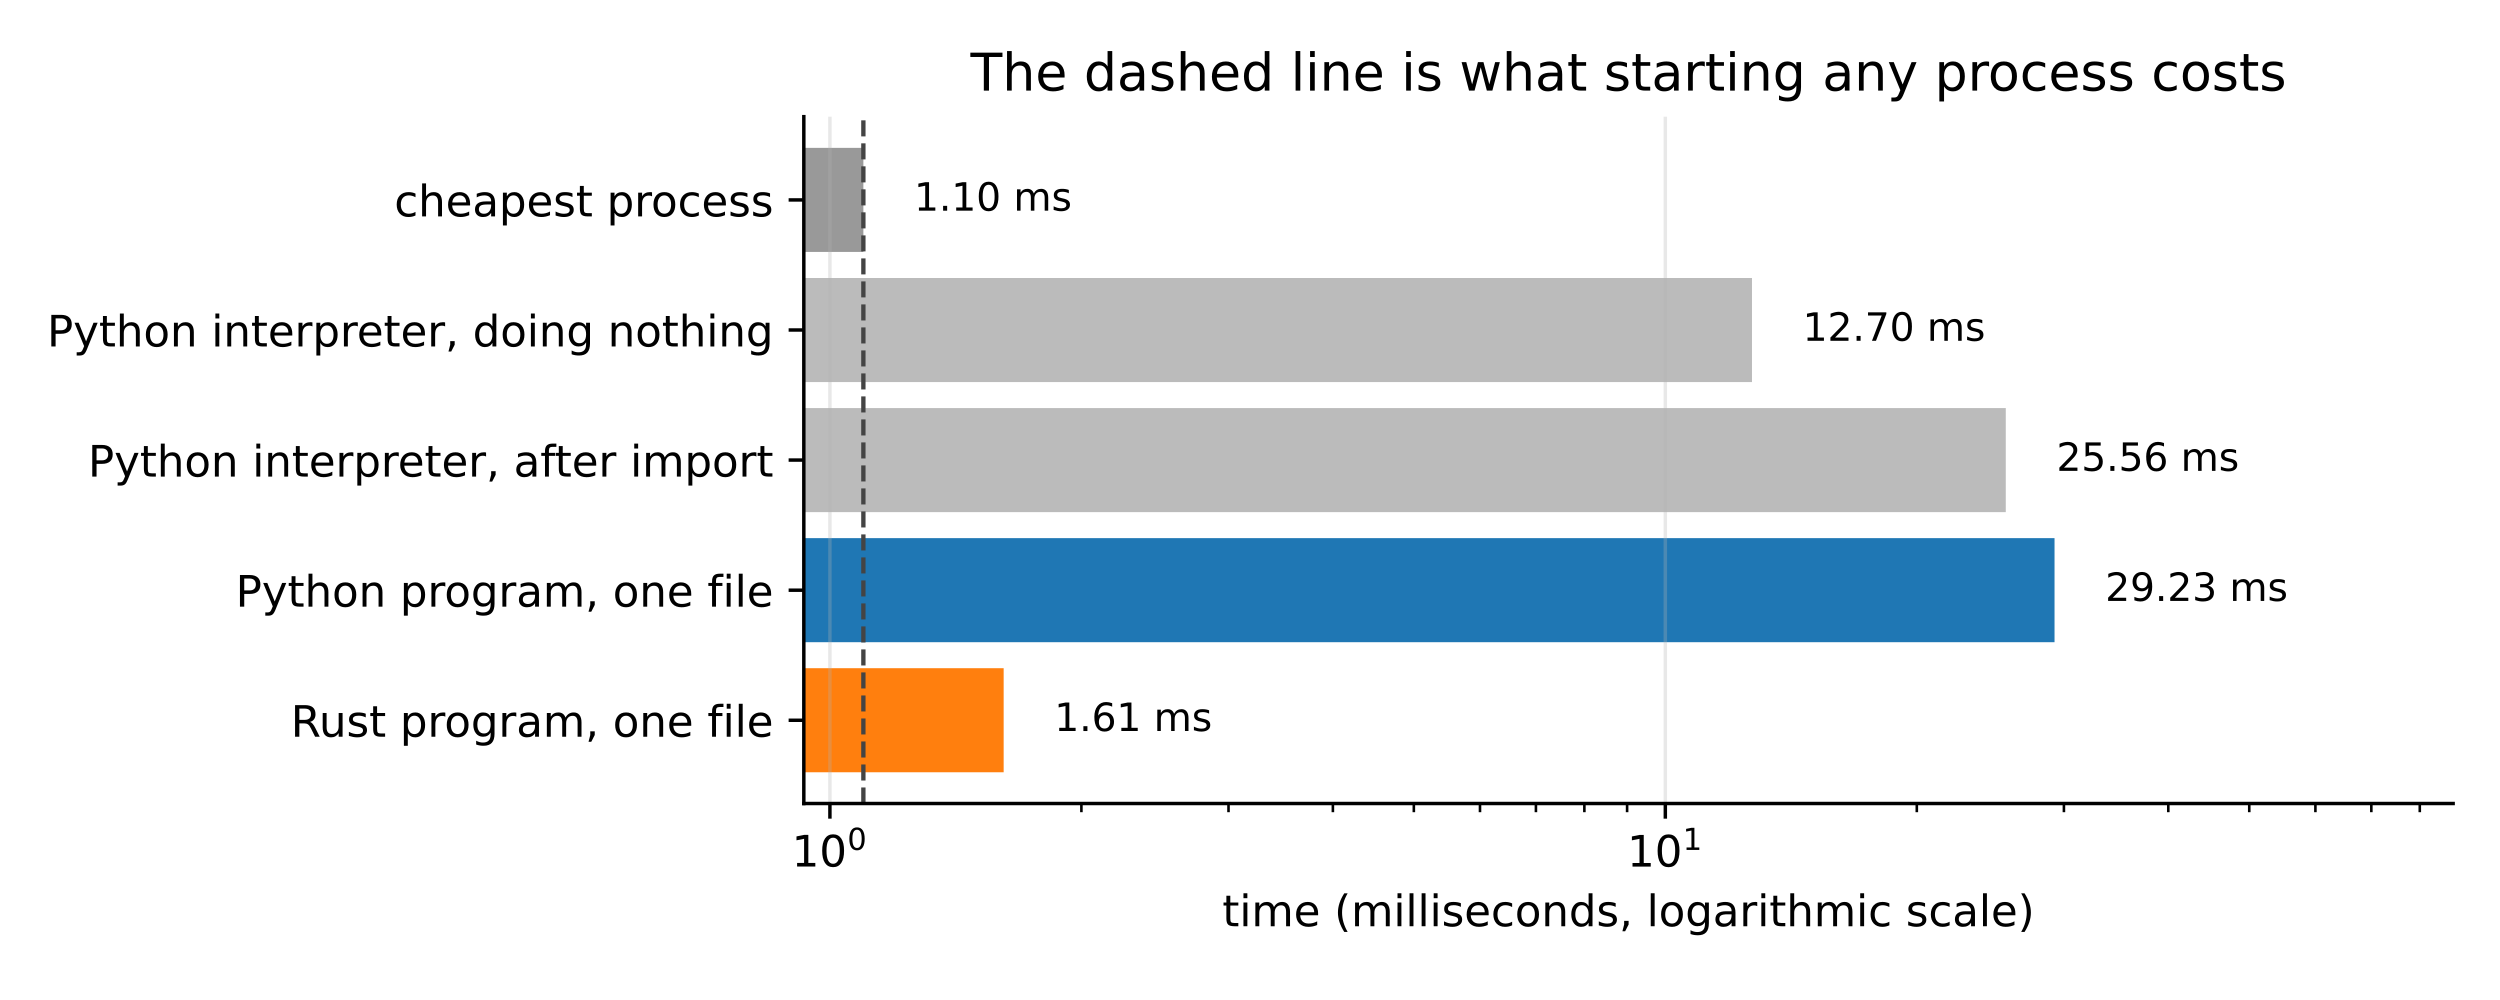
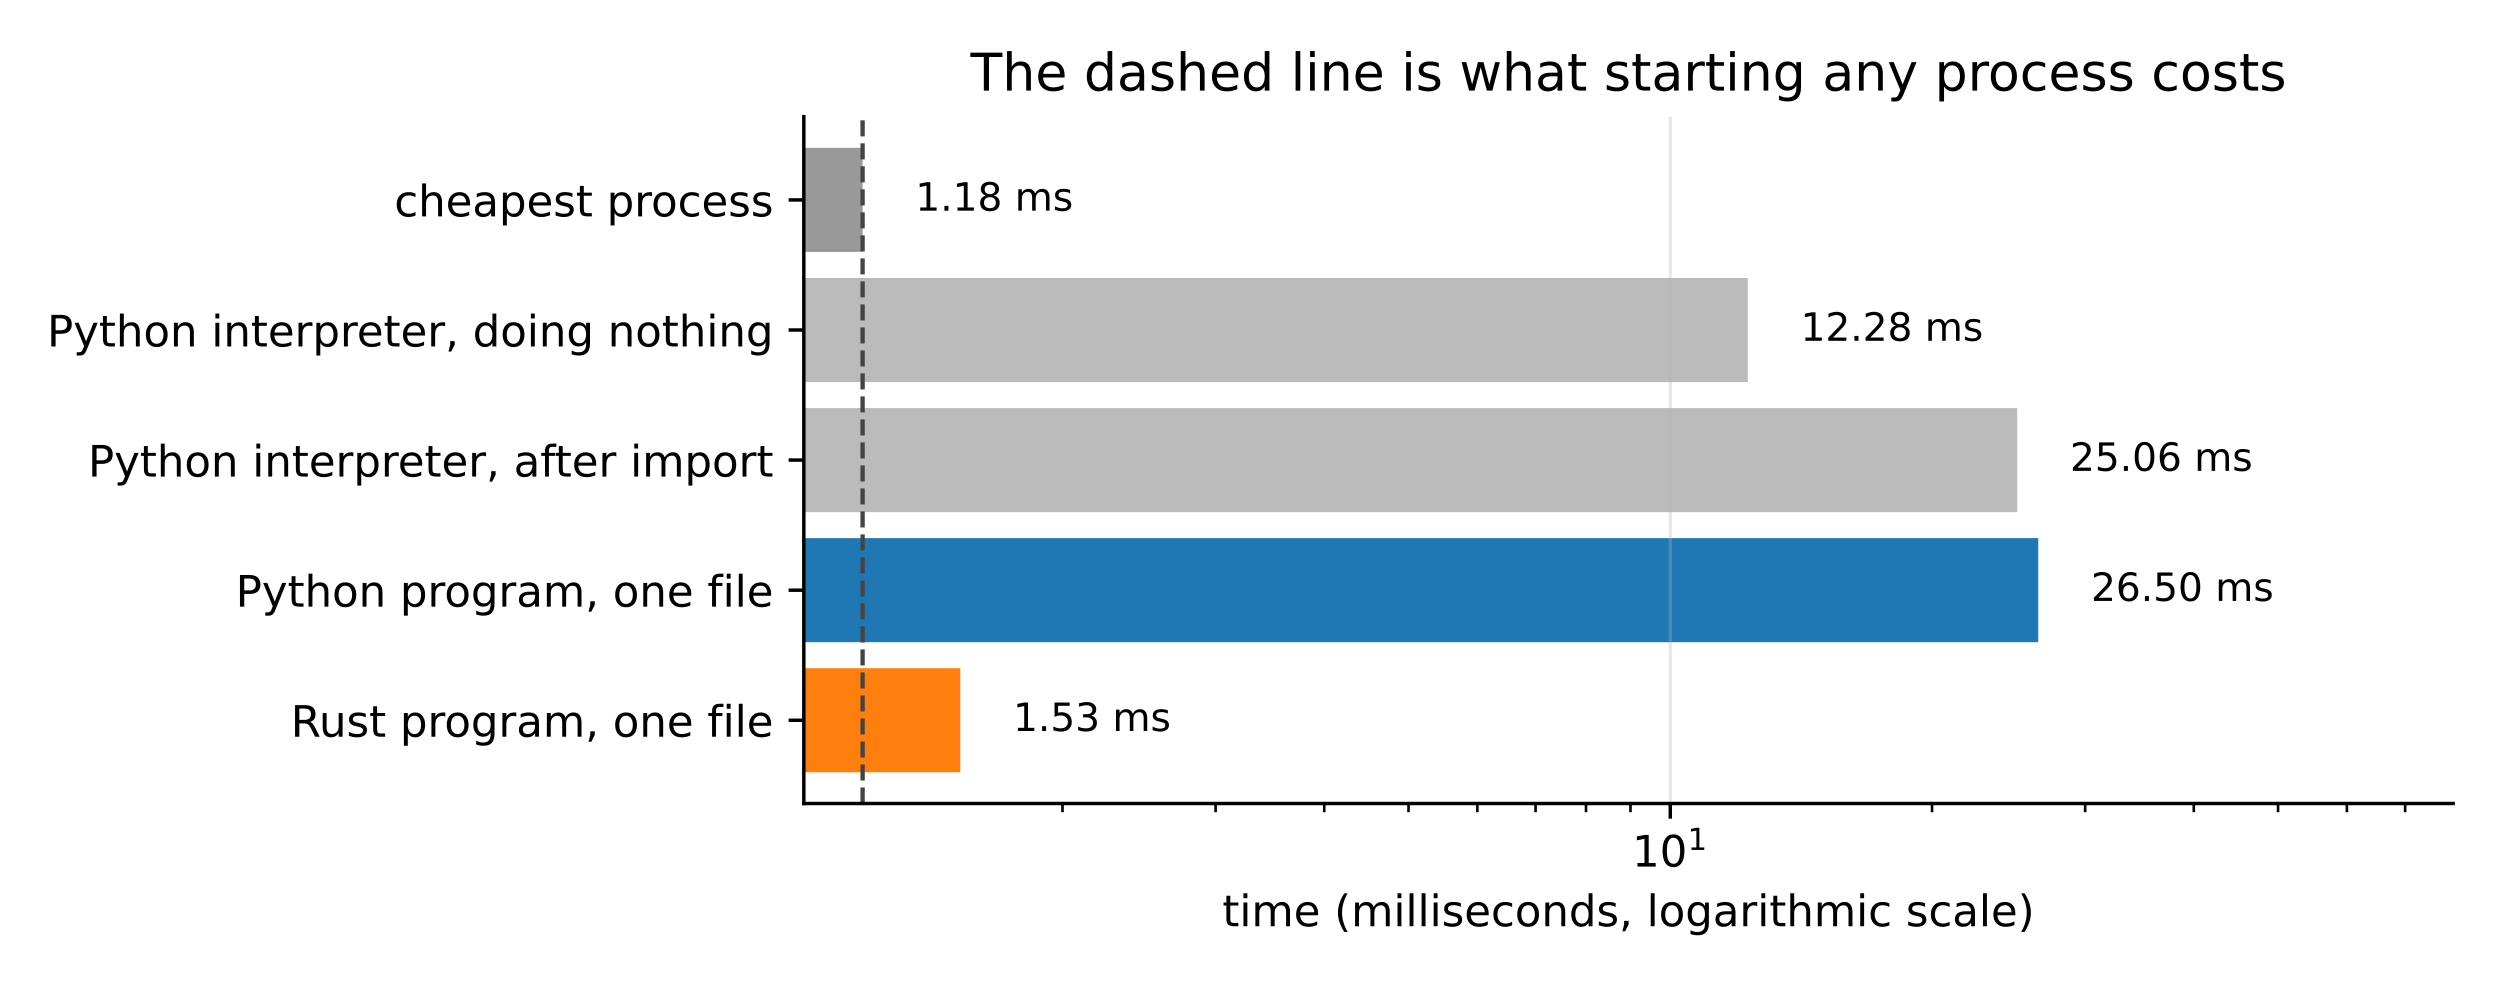
<svg xmlns="http://www.w3.org/2000/svg" xmlns:xlink="http://www.w3.org/1999/xlink" width="576pt" height="230.4pt" viewBox="0 0 576 230.4" version="1.1">
  <defs>
    <style type="text/css">*{stroke-linejoin: round; stroke-linecap: butt}</style>
  </defs>
  <g id="figure_1">
    <g id="patch_1">
      <path d="M 0 230.4 L 576 230.4 L 576 0 L 0 0 z " style="fill: #ffffff" />
    </g>
    <g id="axes_1">
      <g id="patch_2">
        <path d="M 185.2 185.128 L 565.2 185.128 L 565.2 26.88 L 185.2 26.88 z " style="fill: #ffffff" />
      </g>
      <g id="patch_3">
-         <path d="M -192288.337 34.073 L 198.922 34.073 L 198.922 58.05 L -192288.337 58.05 z " clip-path="url(#pd043f592e0)" style="fill: #999999" />
+         <path d="M -200157.277 34.073 L 198.743 34.073 L 198.743 58.05 L -200157.277 58.05 z " clip-path="url(#pd043f592e0)" style="fill: #999999" />
      </g>
      <g id="patch_4">
-         <path d="M -192288.337 64.044 L 403.657 64.044 L 403.657 88.021 L -192288.337 88.021 z " clip-path="url(#pd043f592e0)" style="fill: #bbbbbb" />
+         <path d="M -200157.277 64.044 L 402.691 64.044 L 402.691 88.021 L -200157.277 88.021 z " clip-path="url(#pd043f592e0)" style="fill: #bbbbbb" />
      </g>
      <g id="patch_5">
-         <path d="M -192288.337 94.016 L 462.132 94.016 L 462.132 117.992 L -192288.337 117.992 z " clip-path="url(#pd043f592e0)" style="fill: #bbbbbb" />
+         <path d="M -200157.277 94.016 L 464.767 94.016 L 464.767 117.992 L -200157.277 117.992 z " clip-path="url(#pd043f592e0)" style="fill: #bbbbbb" />
      </g>
      <g id="patch_6">
-         <path d="M -192288.337 123.987 L 473.364 123.987 L 473.364 147.964 L -192288.337 147.964 z " clip-path="url(#pd043f592e0)" style="fill: #1f77b4" />
+         <path d="M -200157.277 123.987 L 469.613 123.987 L 469.613 147.964 L -200157.277 147.964 z " clip-path="url(#pd043f592e0)" style="fill: #1f77b4" />
      </g>
      <g id="patch_7">
-         <path d="M -192288.337 153.958 L 231.242 153.958 L 231.242 177.935 L -192288.337 177.935 z " clip-path="url(#pd043f592e0)" style="fill: #ff7f0e" />
+         <path d="M -200157.277 153.958 L 221.249 153.958 L 221.249 177.935 L -200157.277 177.935 z " clip-path="url(#pd043f592e0)" style="fill: #ff7f0e" />
      </g>
      <g id="matplotlib.axis_1">
        <g id="xtick_1">
          <g id="line2d_1">
-             <path d="M 191.212 185.128 L 191.212 26.88 " clip-path="url(#pd043f592e0)" style="fill: none; stroke: #b0b0b0; stroke-opacity: 0.3; stroke-width: 0.8; stroke-linecap: square" />
+             <path d="M 384.832 185.128 L 384.832 26.88 " clip-path="url(#pd043f592e0)" style="fill: none; stroke: #b0b0b0; stroke-opacity: 0.3; stroke-width: 0.8; stroke-linecap: square" />
          </g>
          <g id="line2d_2">
            <defs>
              <path id="m288eb1307e" d="M 0 0 L 0 3.5 " style="stroke: #000000; stroke-width: 0.8" />
            </defs>
            <g>
-               <use xlink:href="#m288eb1307e" x="191.212" y="185.128" style="stroke: #000000; stroke-width: 0.8" />
+               <use xlink:href="#m288eb1307e" x="384.832" y="185.128" style="stroke: #000000; stroke-width: 0.8" />
            </g>
          </g>
          <g id="text_1">
-             <g transform="translate(182.4117 199.7264) scale(0.1 -0.1)">
+             <g transform="translate(376.0319 199.7264) scale(0.1 -0.1)">
              <defs>
                <path id="DejaVuSans-31" d="M 794 531 L 1825 531 L 1825 4091 L 703 3866 L 703 4441 L 1819 4666 L 2450 4666 L 2450 531 L 3481 531 L 3481 0 L 794 0 L 794 531 z " transform="scale(0.015625)" />
                <path id="DejaVuSans-30" d="M 2034 4250 Q 1547 4250 1301 3770 Q 1056 3291 1056 2328 Q 1056 1369 1301 889 Q 1547 409 2034 409 Q 2525 409 2770 889 Q 3016 1369 3016 2328 Q 3016 3291 2770 3770 Q 2525 4250 2034 4250 z M 2034 4750 Q 2819 4750 3233 4129 Q 3647 3509 3647 2328 Q 3647 1150 3233 529 Q 2819 -91 2034 -91 Q 1250 -91 836 529 Q 422 1150 422 2328 Q 422 3509 836 4129 Q 1250 4750 2034 4750 z " transform="scale(0.015625)" />
              </defs>
-               <use xlink:href="#DejaVuSans-31" transform="translate(0 0.765625)" />
-               <use xlink:href="#DejaVuSans-30" transform="translate(63.62305 0.765625)" />
-               <use xlink:href="#DejaVuSans-30" transform="translate(128.2031 39.04688) scale(0.7)" />
-             </g>
-           </g>
-         </g>
-         <g id="xtick_2">
-           <g id="line2d_3">
-             <path d="M 383.691 185.128 L 383.691 26.88 " clip-path="url(#pd043f592e0)" style="fill: none; stroke: #b0b0b0; stroke-opacity: 0.3; stroke-width: 0.8; stroke-linecap: square" />
-           </g>
-           <g id="line2d_4">
-             <g>
-               <use xlink:href="#m288eb1307e" x="383.691" y="185.128" style="stroke: #000000; stroke-width: 0.8" />
-             </g>
-           </g>
-           <g id="text_2">
-             <g transform="translate(374.8913 199.7264) scale(0.1 -0.1)">
              <use xlink:href="#DejaVuSans-31" transform="translate(0 0.684375)" />
              <use xlink:href="#DejaVuSans-30" transform="translate(63.62305 0.684375)" />
              <use xlink:href="#DejaVuSans-31" transform="translate(128.2031 38.96563) scale(0.7)" />
            </g>
          </g>
        </g>
-         <g id="xtick_3">
-           <g id="line2d_5">
+         <g id="xtick_2">
+           <g id="line2d_3">
            <defs>
              <path id="m4691256076" d="M 0 0 L 0 2 " style="stroke: #000000; stroke-width: 0.6" />
            </defs>
            <g>
-               <use xlink:href="#m4691256076" x="249.154" y="185.128" style="stroke: #000000; stroke-width: 0.6" />
+               <use xlink:href="#m4691256076" x="244.799" y="185.128" style="stroke: #000000; stroke-width: 0.6" />
+             </g>
+           </g>
+         </g>
+         <g id="xtick_3">
+           <g id="line2d_4">
+             <g>
+               <use xlink:href="#m4691256076" x="280.077" y="185.128" style="stroke: #000000; stroke-width: 0.6" />
            </g>
          </g>
        </g>
        <g id="xtick_4">
+           <g id="line2d_5">
+             <g>
+               <use xlink:href="#m4691256076" x="305.108" y="185.128" style="stroke: #000000; stroke-width: 0.6" />
+             </g>
+           </g>
+         </g>
+         <g id="xtick_5">
          <g id="line2d_6">
            <g>
-               <use xlink:href="#m4691256076" x="283.048" y="185.128" style="stroke: #000000; stroke-width: 0.6" />
-             </g>
-           </g>
-         </g>
-         <g id="xtick_5">
+               <use xlink:href="#m4691256076" x="324.523" y="185.128" style="stroke: #000000; stroke-width: 0.6" />
+             </g>
+           </g>
+         </g>
+         <g id="xtick_6">
          <g id="line2d_7">
            <g>
-               <use xlink:href="#m4691256076" x="307.096" y="185.128" style="stroke: #000000; stroke-width: 0.6" />
-             </g>
-           </g>
-         </g>
-         <g id="xtick_6">
+               <use xlink:href="#m4691256076" x="340.386" y="185.128" style="stroke: #000000; stroke-width: 0.6" />
+             </g>
+           </g>
+         </g>
+         <g id="xtick_7">
          <g id="line2d_8">
            <g>
-               <use xlink:href="#m4691256076" x="325.749" y="185.128" style="stroke: #000000; stroke-width: 0.6" />
-             </g>
-           </g>
-         </g>
-         <g id="xtick_7">
+               <use xlink:href="#m4691256076" x="353.799" y="185.128" style="stroke: #000000; stroke-width: 0.6" />
+             </g>
+           </g>
+         </g>
+         <g id="xtick_8">
          <g id="line2d_9">
            <g>
-               <use xlink:href="#m4691256076" x="340.99" y="185.128" style="stroke: #000000; stroke-width: 0.6" />
-             </g>
-           </g>
-         </g>
-         <g id="xtick_8">
+               <use xlink:href="#m4691256076" x="365.417" y="185.128" style="stroke: #000000; stroke-width: 0.6" />
+             </g>
+           </g>
+         </g>
+         <g id="xtick_9">
          <g id="line2d_10">
            <g>
-               <use xlink:href="#m4691256076" x="353.876" y="185.128" style="stroke: #000000; stroke-width: 0.6" />
-             </g>
-           </g>
-         </g>
-         <g id="xtick_9">
+               <use xlink:href="#m4691256076" x="375.665" y="185.128" style="stroke: #000000; stroke-width: 0.6" />
+             </g>
+           </g>
+         </g>
+         <g id="xtick_10">
          <g id="line2d_11">
            <g>
-               <use xlink:href="#m4691256076" x="365.038" y="185.128" style="stroke: #000000; stroke-width: 0.6" />
-             </g>
-           </g>
-         </g>
-         <g id="xtick_10">
+               <use xlink:href="#m4691256076" x="445.141" y="185.128" style="stroke: #000000; stroke-width: 0.6" />
+             </g>
+           </g>
+         </g>
+         <g id="xtick_11">
          <g id="line2d_12">
            <g>
-               <use xlink:href="#m4691256076" x="374.884" y="185.128" style="stroke: #000000; stroke-width: 0.6" />
-             </g>
-           </g>
-         </g>
-         <g id="xtick_11">
+               <use xlink:href="#m4691256076" x="480.419" y="185.128" style="stroke: #000000; stroke-width: 0.6" />
+             </g>
+           </g>
+         </g>
+         <g id="xtick_12">
          <g id="line2d_13">
            <g>
-               <use xlink:href="#m4691256076" x="441.633" y="185.128" style="stroke: #000000; stroke-width: 0.6" />
-             </g>
-           </g>
-         </g>
-         <g id="xtick_12">
+               <use xlink:href="#m4691256076" x="505.45" y="185.128" style="stroke: #000000; stroke-width: 0.6" />
+             </g>
+           </g>
+         </g>
+         <g id="xtick_13">
          <g id="line2d_14">
            <g>
-               <use xlink:href="#m4691256076" x="475.527" y="185.128" style="stroke: #000000; stroke-width: 0.6" />
-             </g>
-           </g>
-         </g>
-         <g id="xtick_13">
+               <use xlink:href="#m4691256076" x="524.865" y="185.128" style="stroke: #000000; stroke-width: 0.6" />
+             </g>
+           </g>
+         </g>
+         <g id="xtick_14">
          <g id="line2d_15">
            <g>
-               <use xlink:href="#m4691256076" x="499.576" y="185.128" style="stroke: #000000; stroke-width: 0.6" />
-             </g>
-           </g>
-         </g>
-         <g id="xtick_14">
+               <use xlink:href="#m4691256076" x="540.728" y="185.128" style="stroke: #000000; stroke-width: 0.6" />
+             </g>
+           </g>
+         </g>
+         <g id="xtick_15">
          <g id="line2d_16">
            <g>
-               <use xlink:href="#m4691256076" x="518.229" y="185.128" style="stroke: #000000; stroke-width: 0.6" />
-             </g>
-           </g>
-         </g>
-         <g id="xtick_15">
-           <g id="line2d_17">
-             <g>
-               <use xlink:href="#m4691256076" x="533.469" y="185.128" style="stroke: #000000; stroke-width: 0.6" />
-             </g>
-           </g>
-         </g>
-         <g id="xtick_16">
-           <g id="line2d_18">
-             <g>
-               <use xlink:href="#m4691256076" x="546.355" y="185.128" style="stroke: #000000; stroke-width: 0.6" />
-             </g>
-           </g>
-         </g>
-         <g id="xtick_17">
-           <g id="line2d_19">
-             <g>
-               <use xlink:href="#m4691256076" x="557.518" y="185.128" style="stroke: #000000; stroke-width: 0.6" />
-             </g>
-           </g>
-         </g>
-         <g id="text_3">
+               <use xlink:href="#m4691256076" x="554.14" y="185.128" style="stroke: #000000; stroke-width: 0.6" />
+             </g>
+           </g>
+         </g>
+         <g id="text_2">
          <g transform="translate(281.6297 213.4046) scale(0.1 -0.1)">
            <defs>
              <path id="DejaVuSans-74" d="M 1172 4494 L 1172 3500 L 2356 3500 L 2356 3053 L 1172 3053 L 1172 1153 Q 1172 725 1289 603 Q 1406 481 1766 481 L 2356 481 L 2356 0 L 1766 0 Q 1100 0 847 248 Q 594 497 594 1153 L 594 3053 L 172 3053 L 172 3500 L 594 3500 L 594 4494 L 1172 4494 z " transform="scale(0.015625)" />
              <path id="DejaVuSans-69" d="M 603 3500 L 1178 3500 L 1178 0 L 603 0 L 603 3500 z M 603 4863 L 1178 4863 L 1178 4134 L 603 4134 L 603 4863 z " transform="scale(0.015625)" />
              <path id="DejaVuSans-6d" d="M 3328 2828 Q 3544 3216 3844 3400 Q 4144 3584 4550 3584 Q 5097 3584 5394 3201 Q 5691 2819 5691 2113 L 5691 0 L 5113 0 L 5113 2094 Q 5113 2597 4934 2840 Q 4756 3084 4391 3084 Q 3944 3084 3684 2787 Q 3425 2491 3425 1978 L 3425 0 L 2847 0 L 2847 2094 Q 2847 2600 2669 2842 Q 2491 3084 2119 3084 Q 1678 3084 1418 2786 Q 1159 2488 1159 1978 L 1159 0 L 581 0 L 581 3500 L 1159 3500 L 1159 2956 Q 1356 3278 1631 3431 Q 1906 3584 2284 3584 Q 2666 3584 2933 3390 Q 3200 3197 3328 2828 z " transform="scale(0.015625)" />
              <path id="DejaVuSans-65" d="M 3597 1894 L 3597 1613 L 953 1613 Q 991 1019 1311 708 Q 1631 397 2203 397 Q 2534 397 2845 478 Q 3156 559 3463 722 L 3463 178 Q 3153 47 2828 -22 Q 2503 -91 2169 -91 Q 1331 -91 842 396 Q 353 884 353 1716 Q 353 2575 817 3079 Q 1281 3584 2069 3584 Q 2775 3584 3186 3129 Q 3597 2675 3597 1894 z M 3022 2063 Q 3016 2534 2758 2815 Q 2500 3097 2075 3097 Q 1594 3097 1305 2825 Q 1016 2553 972 2059 L 3022 2063 z " transform="scale(0.015625)" />
              <path id="DejaVuSans-20" transform="scale(0.015625)" />
              <path id="DejaVuSans-28" d="M 1984 4856 Q 1566 4138 1362 3434 Q 1159 2731 1159 2009 Q 1159 1288 1364 580 Q 1569 -128 1984 -844 L 1484 -844 Q 1016 -109 783 600 Q 550 1309 550 2009 Q 550 2706 781 3412 Q 1013 4119 1484 4856 L 1984 4856 z " transform="scale(0.015625)" />
              <path id="DejaVuSans-6c" d="M 603 4863 L 1178 4863 L 1178 0 L 603 0 L 603 4863 z " transform="scale(0.015625)" />
              <path id="DejaVuSans-73" d="M 2834 3397 L 2834 2853 Q 2591 2978 2328 3040 Q 2066 3103 1784 3103 Q 1356 3103 1142 2972 Q 928 2841 928 2578 Q 928 2378 1081 2264 Q 1234 2150 1697 2047 L 1894 2003 Q 2506 1872 2764 1633 Q 3022 1394 3022 966 Q 3022 478 2636 193 Q 2250 -91 1575 -91 Q 1294 -91 989 -36 Q 684 19 347 128 L 347 722 Q 666 556 975 473 Q 1284 391 1588 391 Q 1994 391 2212 530 Q 2431 669 2431 922 Q 2431 1156 2273 1281 Q 2116 1406 1581 1522 L 1381 1569 Q 847 1681 609 1914 Q 372 2147 372 2553 Q 372 3047 722 3315 Q 1072 3584 1716 3584 Q 2034 3584 2315 3537 Q 2597 3491 2834 3397 z " transform="scale(0.015625)" />
              <path id="DejaVuSans-63" d="M 3122 3366 L 3122 2828 Q 2878 2963 2633 3030 Q 2388 3097 2138 3097 Q 1578 3097 1268 2742 Q 959 2388 959 1747 Q 959 1106 1268 751 Q 1578 397 2138 397 Q 2388 397 2633 464 Q 2878 531 3122 666 L 3122 134 Q 2881 22 2623 -34 Q 2366 -91 2075 -91 Q 1284 -91 818 406 Q 353 903 353 1747 Q 353 2603 823 3093 Q 1294 3584 2113 3584 Q 2378 3584 2631 3529 Q 2884 3475 3122 3366 z " transform="scale(0.015625)" />
              <path id="DejaVuSans-6f" d="M 1959 3097 Q 1497 3097 1228 2736 Q 959 2375 959 1747 Q 959 1119 1226 758 Q 1494 397 1959 397 Q 2419 397 2687 759 Q 2956 1122 2956 1747 Q 2956 2369 2687 2733 Q 2419 3097 1959 3097 z M 1959 3584 Q 2709 3584 3137 3096 Q 3566 2609 3566 1747 Q 3566 888 3137 398 Q 2709 -91 1959 -91 Q 1206 -91 779 398 Q 353 888 353 1747 Q 353 2609 779 3096 Q 1206 3584 1959 3584 z " transform="scale(0.015625)" />
              <path id="DejaVuSans-6e" d="M 3513 2113 L 3513 0 L 2938 0 L 2938 2094 Q 2938 2591 2744 2837 Q 2550 3084 2163 3084 Q 1697 3084 1428 2787 Q 1159 2491 1159 1978 L 1159 0 L 581 0 L 581 3500 L 1159 3500 L 1159 2956 Q 1366 3272 1645 3428 Q 1925 3584 2291 3584 Q 2894 3584 3203 3211 Q 3513 2838 3513 2113 z " transform="scale(0.015625)" />
              <path id="DejaVuSans-64" d="M 2906 2969 L 2906 4863 L 3481 4863 L 3481 0 L 2906 0 L 2906 525 Q 2725 213 2448 61 Q 2172 -91 1784 -91 Q 1150 -91 751 415 Q 353 922 353 1747 Q 353 2572 751 3078 Q 1150 3584 1784 3584 Q 2172 3584 2448 3432 Q 2725 3281 2906 2969 z M 947 1747 Q 947 1113 1208 752 Q 1469 391 1925 391 Q 2381 391 2643 752 Q 2906 1113 2906 1747 Q 2906 2381 2643 2742 Q 2381 3103 1925 3103 Q 1469 3103 1208 2742 Q 947 2381 947 1747 z " transform="scale(0.015625)" />
              <path id="DejaVuSans-2c" d="M 750 794 L 1409 794 L 1409 256 L 897 -744 L 494 -744 L 750 256 L 750 794 z " transform="scale(0.015625)" />
              <path id="DejaVuSans-67" d="M 2906 1791 Q 2906 2416 2648 2759 Q 2391 3103 1925 3103 Q 1463 3103 1205 2759 Q 947 2416 947 1791 Q 947 1169 1205 825 Q 1463 481 1925 481 Q 2391 481 2648 825 Q 2906 1169 2906 1791 z M 3481 434 Q 3481 -459 3084 -895 Q 2688 -1331 1869 -1331 Q 1566 -1331 1297 -1286 Q 1028 -1241 775 -1147 L 775 -588 Q 1028 -725 1275 -790 Q 1522 -856 1778 -856 Q 2344 -856 2625 -561 Q 2906 -266 2906 331 L 2906 616 Q 2728 306 2450 153 Q 2172 0 1784 0 Q 1141 0 747 490 Q 353 981 353 1791 Q 353 2603 747 3093 Q 1141 3584 1784 3584 Q 2172 3584 2450 3431 Q 2728 3278 2906 2969 L 2906 3500 L 3481 3500 L 3481 434 z " transform="scale(0.015625)" />
              <path id="DejaVuSans-61" d="M 2194 1759 Q 1497 1759 1228 1600 Q 959 1441 959 1056 Q 959 750 1161 570 Q 1363 391 1709 391 Q 2188 391 2477 730 Q 2766 1069 2766 1631 L 2766 1759 L 2194 1759 z M 3341 1997 L 3341 0 L 2766 0 L 2766 531 Q 2569 213 2275 61 Q 1981 -91 1556 -91 Q 1019 -91 701 211 Q 384 513 384 1019 Q 384 1609 779 1909 Q 1175 2209 1959 2209 L 2766 2209 L 2766 2266 Q 2766 2663 2505 2880 Q 2244 3097 1772 3097 Q 1472 3097 1187 3025 Q 903 2953 641 2809 L 641 3341 Q 956 3463 1253 3523 Q 1550 3584 1831 3584 Q 2591 3584 2966 3190 Q 3341 2797 3341 1997 z " transform="scale(0.015625)" />
              <path id="DejaVuSans-72" d="M 2631 2963 Q 2534 3019 2420 3045 Q 2306 3072 2169 3072 Q 1681 3072 1420 2755 Q 1159 2438 1159 1844 L 1159 0 L 581 0 L 581 3500 L 1159 3500 L 1159 2956 Q 1341 3275 1631 3429 Q 1922 3584 2338 3584 Q 2397 3584 2469 3576 Q 2541 3569 2628 3553 L 2631 2963 z " transform="scale(0.015625)" />
              <path id="DejaVuSans-68" d="M 3513 2113 L 3513 0 L 2938 0 L 2938 2094 Q 2938 2591 2744 2837 Q 2550 3084 2163 3084 Q 1697 3084 1428 2787 Q 1159 2491 1159 1978 L 1159 0 L 581 0 L 581 4863 L 1159 4863 L 1159 2956 Q 1366 3272 1645 3428 Q 1925 3584 2291 3584 Q 2894 3584 3203 3211 Q 3513 2838 3513 2113 z " transform="scale(0.015625)" />
              <path id="DejaVuSans-29" d="M 513 4856 L 1013 4856 Q 1481 4119 1714 3412 Q 1947 2706 1947 2009 Q 1947 1309 1714 600 Q 1481 -109 1013 -844 L 513 -844 Q 928 -128 1133 580 Q 1338 1288 1338 2009 Q 1338 2731 1133 3434 Q 928 4138 513 4856 z " transform="scale(0.015625)" />
            </defs>
            <use xlink:href="#DejaVuSans-74" />
            <use xlink:href="#DejaVuSans-69" transform="translate(39.20898 0)" />
            <use xlink:href="#DejaVuSans-6d" transform="translate(66.99219 0)" />
            <use xlink:href="#DejaVuSans-65" transform="translate(164.4043 0)" />
            <use xlink:href="#DejaVuSans-20" transform="translate(225.9277 0)" />
            <use xlink:href="#DejaVuSans-28" transform="translate(257.7148 0)" />
            <use xlink:href="#DejaVuSans-6d" transform="translate(296.7285 0)" />
            <use xlink:href="#DejaVuSans-69" transform="translate(394.1406 0)" />
            <use xlink:href="#DejaVuSans-6c" transform="translate(421.9238 0)" />
            <use xlink:href="#DejaVuSans-6c" transform="translate(449.707 0)" />
            <use xlink:href="#DejaVuSans-69" transform="translate(477.4902 0)" />
            <use xlink:href="#DejaVuSans-73" transform="translate(505.2734 0)" />
            <use xlink:href="#DejaVuSans-65" transform="translate(557.373 0)" />
            <use xlink:href="#DejaVuSans-63" transform="translate(618.8965 0)" />
            <use xlink:href="#DejaVuSans-6f" transform="translate(673.877 0)" />
            <use xlink:href="#DejaVuSans-6e" transform="translate(735.0586 0)" />
            <use xlink:href="#DejaVuSans-64" transform="translate(798.4375 0)" />
            <use xlink:href="#DejaVuSans-73" transform="translate(861.9141 0)" />
            <use xlink:href="#DejaVuSans-2c" transform="translate(914.0137 0)" />
            <use xlink:href="#DejaVuSans-20" transform="translate(945.8008 0)" />
            <use xlink:href="#DejaVuSans-6c" transform="translate(977.5879 0)" />
            <use xlink:href="#DejaVuSans-6f" transform="translate(1005.371 0)" />
            <use xlink:href="#DejaVuSans-67" transform="translate(1066.553 0)" />
            <use xlink:href="#DejaVuSans-61" transform="translate(1130.029 0)" />
            <use xlink:href="#DejaVuSans-72" transform="translate(1191.309 0)" />
            <use xlink:href="#DejaVuSans-69" transform="translate(1232.422 0)" />
            <use xlink:href="#DejaVuSans-74" transform="translate(1260.205 0)" />
            <use xlink:href="#DejaVuSans-68" transform="translate(1299.414 0)" />
            <use xlink:href="#DejaVuSans-6d" transform="translate(1362.793 0)" />
            <use xlink:href="#DejaVuSans-69" transform="translate(1460.205 0)" />
            <use xlink:href="#DejaVuSans-63" transform="translate(1487.988 0)" />
            <use xlink:href="#DejaVuSans-20" transform="translate(1542.969 0)" />
            <use xlink:href="#DejaVuSans-73" transform="translate(1574.756 0)" />
            <use xlink:href="#DejaVuSans-63" transform="translate(1626.855 0)" />
            <use xlink:href="#DejaVuSans-61" transform="translate(1681.836 0)" />
            <use xlink:href="#DejaVuSans-6c" transform="translate(1743.115 0)" />
            <use xlink:href="#DejaVuSans-65" transform="translate(1770.898 0)" />
            <use xlink:href="#DejaVuSans-29" transform="translate(1832.422 0)" />
          </g>
        </g>
      </g>
      <g id="matplotlib.axis_2">
        <g id="ytick_1">
-           <g id="line2d_20">
+           <g id="line2d_17">
            <defs>
              <path id="m46afec8bac" d="M 0 0 L -3.5 0 " style="stroke: #000000; stroke-width: 0.8" />
            </defs>
            <g>
              <use xlink:href="#m46afec8bac" x="185.2" y="46.062" style="stroke: #000000; stroke-width: 0.8" />
            </g>
          </g>
-           <g id="text_4">
+           <g id="text_3">
            <g transform="translate(90.85 49.8608) scale(0.1 -0.1)">
              <defs>
                <path id="DejaVuSans-70" d="M 1159 525 L 1159 -1331 L 581 -1331 L 581 3500 L 1159 3500 L 1159 2969 Q 1341 3281 1617 3432 Q 1894 3584 2278 3584 Q 2916 3584 3314 3078 Q 3713 2572 3713 1747 Q 3713 922 3314 415 Q 2916 -91 2278 -91 Q 1894 -91 1617 61 Q 1341 213 1159 525 z M 3116 1747 Q 3116 2381 2855 2742 Q 2594 3103 2138 3103 Q 1681 3103 1420 2742 Q 1159 2381 1159 1747 Q 1159 1113 1420 752 Q 1681 391 2138 391 Q 2594 391 2855 752 Q 3116 1113 3116 1747 z " transform="scale(0.015625)" />
              </defs>
              <use xlink:href="#DejaVuSans-63" />
              <use xlink:href="#DejaVuSans-68" transform="translate(54.98047 0)" />
              <use xlink:href="#DejaVuSans-65" transform="translate(118.3594 0)" />
              <use xlink:href="#DejaVuSans-61" transform="translate(179.8828 0)" />
              <use xlink:href="#DejaVuSans-70" transform="translate(241.1621 0)" />
              <use xlink:href="#DejaVuSans-65" transform="translate(304.6387 0)" />
              <use xlink:href="#DejaVuSans-73" transform="translate(366.1621 0)" />
              <use xlink:href="#DejaVuSans-74" transform="translate(418.2617 0)" />
              <use xlink:href="#DejaVuSans-20" transform="translate(457.4707 0)" />
              <use xlink:href="#DejaVuSans-70" transform="translate(489.2578 0)" />
              <use xlink:href="#DejaVuSans-72" transform="translate(552.7344 0)" />
              <use xlink:href="#DejaVuSans-6f" transform="translate(591.5977 0)" />
              <use xlink:href="#DejaVuSans-63" transform="translate(652.7793 0)" />
              <use xlink:href="#DejaVuSans-65" transform="translate(707.7598 0)" />
              <use xlink:href="#DejaVuSans-73" transform="translate(769.2832 0)" />
              <use xlink:href="#DejaVuSans-73" transform="translate(821.3828 0)" />
            </g>
          </g>
        </g>
        <g id="ytick_2">
-           <g id="line2d_21">
+           <g id="line2d_18">
            <g>
              <use xlink:href="#m46afec8bac" x="185.2" y="76.033" style="stroke: #000000; stroke-width: 0.8" />
            </g>
          </g>
-           <g id="text_5">
+           <g id="text_4">
            <g transform="translate(10.84375 79.83201) scale(0.1 -0.1)">
              <defs>
                <path id="DejaVuSans-50" d="M 1259 4147 L 1259 2394 L 2053 2394 Q 2494 2394 2734 2622 Q 2975 2850 2975 3272 Q 2975 3691 2734 3919 Q 2494 4147 2053 4147 L 1259 4147 z M 628 4666 L 2053 4666 Q 2838 4666 3239 4311 Q 3641 3956 3641 3272 Q 3641 2581 3239 2228 Q 2838 1875 2053 1875 L 1259 1875 L 1259 0 L 628 0 L 628 4666 z " transform="scale(0.015625)" />
                <path id="DejaVuSans-79" d="M 2059 -325 Q 1816 -950 1584 -1140 Q 1353 -1331 966 -1331 L 506 -1331 L 506 -850 L 844 -850 Q 1081 -850 1212 -737 Q 1344 -625 1503 -206 L 1606 56 L 191 3500 L 800 3500 L 1894 763 L 2988 3500 L 3597 3500 L 2059 -325 z " transform="scale(0.015625)" />
              </defs>
              <use xlink:href="#DejaVuSans-50" />
              <use xlink:href="#DejaVuSans-79" transform="translate(60.30273 0)" />
              <use xlink:href="#DejaVuSans-74" transform="translate(119.4824 0)" />
              <use xlink:href="#DejaVuSans-68" transform="translate(158.6914 0)" />
              <use xlink:href="#DejaVuSans-6f" transform="translate(222.0703 0)" />
              <use xlink:href="#DejaVuSans-6e" transform="translate(283.252 0)" />
              <use xlink:href="#DejaVuSans-20" transform="translate(346.6309 0)" />
              <use xlink:href="#DejaVuSans-69" transform="translate(378.418 0)" />
              <use xlink:href="#DejaVuSans-6e" transform="translate(406.2012 0)" />
              <use xlink:href="#DejaVuSans-74" transform="translate(469.5801 0)" />
              <use xlink:href="#DejaVuSans-65" transform="translate(508.7891 0)" />
              <use xlink:href="#DejaVuSans-72" transform="translate(570.3125 0)" />
              <use xlink:href="#DejaVuSans-70" transform="translate(611.4258 0)" />
              <use xlink:href="#DejaVuSans-72" transform="translate(674.9023 0)" />
              <use xlink:href="#DejaVuSans-65" transform="translate(713.7656 0)" />
              <use xlink:href="#DejaVuSans-74" transform="translate(775.2891 0)" />
              <use xlink:href="#DejaVuSans-65" transform="translate(814.498 0)" />
              <use xlink:href="#DejaVuSans-72" transform="translate(876.0215 0)" />
              <use xlink:href="#DejaVuSans-2c" transform="translate(917.1348 0)" />
              <use xlink:href="#DejaVuSans-20" transform="translate(948.9219 0)" />
              <use xlink:href="#DejaVuSans-64" transform="translate(980.709 0)" />
              <use xlink:href="#DejaVuSans-6f" transform="translate(1044.186 0)" />
              <use xlink:href="#DejaVuSans-69" transform="translate(1105.367 0)" />
              <use xlink:href="#DejaVuSans-6e" transform="translate(1133.15 0)" />
              <use xlink:href="#DejaVuSans-67" transform="translate(1196.529 0)" />
              <use xlink:href="#DejaVuSans-20" transform="translate(1260.006 0)" />
              <use xlink:href="#DejaVuSans-6e" transform="translate(1291.793 0)" />
              <use xlink:href="#DejaVuSans-6f" transform="translate(1355.172 0)" />
              <use xlink:href="#DejaVuSans-74" transform="translate(1416.354 0)" />
              <use xlink:href="#DejaVuSans-68" transform="translate(1455.562 0)" />
              <use xlink:href="#DejaVuSans-69" transform="translate(1518.941 0)" />
              <use xlink:href="#DejaVuSans-6e" transform="translate(1546.725 0)" />
              <use xlink:href="#DejaVuSans-67" transform="translate(1610.104 0)" />
            </g>
          </g>
        </g>
        <g id="ytick_3">
-           <g id="line2d_22">
+           <g id="line2d_19">
            <g>
              <use xlink:href="#m46afec8bac" x="185.2" y="106.004" style="stroke: #000000; stroke-width: 0.8" />
            </g>
          </g>
-           <g id="text_6">
+           <g id="text_5">
            <g transform="translate(20.27812 109.8032) scale(0.1 -0.1)">
              <defs>
                <path id="DejaVuSans-66" d="M 2375 4863 L 2375 4384 L 1825 4384 Q 1516 4384 1395 4259 Q 1275 4134 1275 3809 L 1275 3500 L 2222 3500 L 2222 3053 L 1275 3053 L 1275 0 L 697 0 L 697 3053 L 147 3053 L 147 3500 L 697 3500 L 697 3744 Q 697 4328 969 4595 Q 1241 4863 1831 4863 L 2375 4863 z " transform="scale(0.015625)" />
              </defs>
              <use xlink:href="#DejaVuSans-50" />
              <use xlink:href="#DejaVuSans-79" transform="translate(60.30273 0)" />
              <use xlink:href="#DejaVuSans-74" transform="translate(119.4824 0)" />
              <use xlink:href="#DejaVuSans-68" transform="translate(158.6914 0)" />
              <use xlink:href="#DejaVuSans-6f" transform="translate(222.0703 0)" />
              <use xlink:href="#DejaVuSans-6e" transform="translate(283.252 0)" />
              <use xlink:href="#DejaVuSans-20" transform="translate(346.6309 0)" />
              <use xlink:href="#DejaVuSans-69" transform="translate(378.418 0)" />
              <use xlink:href="#DejaVuSans-6e" transform="translate(406.2012 0)" />
              <use xlink:href="#DejaVuSans-74" transform="translate(469.5801 0)" />
              <use xlink:href="#DejaVuSans-65" transform="translate(508.7891 0)" />
              <use xlink:href="#DejaVuSans-72" transform="translate(570.3125 0)" />
              <use xlink:href="#DejaVuSans-70" transform="translate(611.4258 0)" />
              <use xlink:href="#DejaVuSans-72" transform="translate(674.9023 0)" />
              <use xlink:href="#DejaVuSans-65" transform="translate(713.7656 0)" />
              <use xlink:href="#DejaVuSans-74" transform="translate(775.2891 0)" />
              <use xlink:href="#DejaVuSans-65" transform="translate(814.498 0)" />
              <use xlink:href="#DejaVuSans-72" transform="translate(876.0215 0)" />
              <use xlink:href="#DejaVuSans-2c" transform="translate(917.1348 0)" />
              <use xlink:href="#DejaVuSans-20" transform="translate(948.9219 0)" />
              <use xlink:href="#DejaVuSans-61" transform="translate(980.709 0)" />
              <use xlink:href="#DejaVuSans-66" transform="translate(1041.988 0)" />
              <use xlink:href="#DejaVuSans-74" transform="translate(1075.443 0)" />
              <use xlink:href="#DejaVuSans-65" transform="translate(1114.652 0)" />
              <use xlink:href="#DejaVuSans-72" transform="translate(1176.176 0)" />
              <use xlink:href="#DejaVuSans-20" transform="translate(1217.289 0)" />
              <use xlink:href="#DejaVuSans-69" transform="translate(1249.076 0)" />
              <use xlink:href="#DejaVuSans-6d" transform="translate(1276.859 0)" />
              <use xlink:href="#DejaVuSans-70" transform="translate(1374.271 0)" />
              <use xlink:href="#DejaVuSans-6f" transform="translate(1437.748 0)" />
              <use xlink:href="#DejaVuSans-72" transform="translate(1498.93 0)" />
              <use xlink:href="#DejaVuSans-74" transform="translate(1540.043 0)" />
            </g>
          </g>
        </g>
        <g id="ytick_4">
-           <g id="line2d_23">
+           <g id="line2d_20">
            <g>
              <use xlink:href="#m46afec8bac" x="185.2" y="135.975" style="stroke: #000000; stroke-width: 0.8" />
            </g>
          </g>
-           <g id="text_7">
+           <g id="text_6">
            <g transform="translate(54.30469 139.7744) scale(0.1 -0.1)">
              <use xlink:href="#DejaVuSans-50" />
              <use xlink:href="#DejaVuSans-79" transform="translate(60.30273 0)" />
              <use xlink:href="#DejaVuSans-74" transform="translate(119.4824 0)" />
              <use xlink:href="#DejaVuSans-68" transform="translate(158.6914 0)" />
              <use xlink:href="#DejaVuSans-6f" transform="translate(222.0703 0)" />
              <use xlink:href="#DejaVuSans-6e" transform="translate(283.252 0)" />
              <use xlink:href="#DejaVuSans-20" transform="translate(346.6309 0)" />
              <use xlink:href="#DejaVuSans-70" transform="translate(378.418 0)" />
              <use xlink:href="#DejaVuSans-72" transform="translate(441.8945 0)" />
              <use xlink:href="#DejaVuSans-6f" transform="translate(480.7578 0)" />
              <use xlink:href="#DejaVuSans-67" transform="translate(541.9395 0)" />
              <use xlink:href="#DejaVuSans-72" transform="translate(605.416 0)" />
              <use xlink:href="#DejaVuSans-61" transform="translate(646.5293 0)" />
              <use xlink:href="#DejaVuSans-6d" transform="translate(707.8086 0)" />
              <use xlink:href="#DejaVuSans-2c" transform="translate(805.2207 0)" />
              <use xlink:href="#DejaVuSans-20" transform="translate(837.0078 0)" />
              <use xlink:href="#DejaVuSans-6f" transform="translate(868.7949 0)" />
              <use xlink:href="#DejaVuSans-6e" transform="translate(929.9766 0)" />
              <use xlink:href="#DejaVuSans-65" transform="translate(993.3555 0)" />
              <use xlink:href="#DejaVuSans-20" transform="translate(1054.879 0)" />
              <use xlink:href="#DejaVuSans-66" transform="translate(1086.666 0)" />
              <use xlink:href="#DejaVuSans-69" transform="translate(1121.871 0)" />
              <use xlink:href="#DejaVuSans-6c" transform="translate(1149.654 0)" />
              <use xlink:href="#DejaVuSans-65" transform="translate(1177.438 0)" />
            </g>
          </g>
        </g>
        <g id="ytick_5">
-           <g id="line2d_24">
+           <g id="line2d_21">
            <g>
              <use xlink:href="#m46afec8bac" x="185.2" y="165.946" style="stroke: #000000; stroke-width: 0.8" />
            </g>
          </g>
-           <g id="text_8">
+           <g id="text_7">
            <g transform="translate(67.00156 169.7456) scale(0.1 -0.1)">
              <defs>
                <path id="DejaVuSans-52" d="M 2841 2188 Q 3044 2119 3236 1894 Q 3428 1669 3622 1275 L 4263 0 L 3584 0 L 2988 1197 Q 2756 1666 2539 1819 Q 2322 1972 1947 1972 L 1259 1972 L 1259 0 L 628 0 L 628 4666 L 2053 4666 Q 2853 4666 3247 4331 Q 3641 3997 3641 3322 Q 3641 2881 3436 2590 Q 3231 2300 2841 2188 z M 1259 4147 L 1259 2491 L 2053 2491 Q 2509 2491 2742 2702 Q 2975 2913 2975 3322 Q 2975 3731 2742 3939 Q 2509 4147 2053 4147 L 1259 4147 z " transform="scale(0.015625)" />
                <path id="DejaVuSans-75" d="M 544 1381 L 544 3500 L 1119 3500 L 1119 1403 Q 1119 906 1312 657 Q 1506 409 1894 409 Q 2359 409 2629 706 Q 2900 1003 2900 1516 L 2900 3500 L 3475 3500 L 3475 0 L 2900 0 L 2900 538 Q 2691 219 2414 64 Q 2138 -91 1772 -91 Q 1169 -91 856 284 Q 544 659 544 1381 z M 1991 3584 L 1991 3584 z " transform="scale(0.015625)" />
              </defs>
              <use xlink:href="#DejaVuSans-52" />
              <use xlink:href="#DejaVuSans-75" transform="translate(64.98242 0)" />
              <use xlink:href="#DejaVuSans-73" transform="translate(128.3613 0)" />
              <use xlink:href="#DejaVuSans-74" transform="translate(180.4609 0)" />
              <use xlink:href="#DejaVuSans-20" transform="translate(219.6699 0)" />
              <use xlink:href="#DejaVuSans-70" transform="translate(251.457 0)" />
              <use xlink:href="#DejaVuSans-72" transform="translate(314.9336 0)" />
              <use xlink:href="#DejaVuSans-6f" transform="translate(353.7969 0)" />
              <use xlink:href="#DejaVuSans-67" transform="translate(414.9785 0)" />
              <use xlink:href="#DejaVuSans-72" transform="translate(478.4551 0)" />
              <use xlink:href="#DejaVuSans-61" transform="translate(519.5684 0)" />
              <use xlink:href="#DejaVuSans-6d" transform="translate(580.8477 0)" />
              <use xlink:href="#DejaVuSans-2c" transform="translate(678.2598 0)" />
              <use xlink:href="#DejaVuSans-20" transform="translate(710.0469 0)" />
              <use xlink:href="#DejaVuSans-6f" transform="translate(741.834 0)" />
              <use xlink:href="#DejaVuSans-6e" transform="translate(803.0156 0)" />
              <use xlink:href="#DejaVuSans-65" transform="translate(866.3945 0)" />
              <use xlink:href="#DejaVuSans-20" transform="translate(927.918 0)" />
              <use xlink:href="#DejaVuSans-66" transform="translate(959.7051 0)" />
              <use xlink:href="#DejaVuSans-69" transform="translate(994.9102 0)" />
              <use xlink:href="#DejaVuSans-6c" transform="translate(1022.693 0)" />
              <use xlink:href="#DejaVuSans-65" transform="translate(1050.477 0)" />
            </g>
          </g>
        </g>
      </g>
-       <g id="line2d_25">
-         <path d="M 198.922 185.128 L 198.922 26.88 " clip-path="url(#pd043f592e0)" style="fill: none; stroke-dasharray: 3.7,1.6; stroke-dashoffset: 0; stroke: #444444" />
+       <g id="line2d_22">
+         <path d="M 198.743 185.128 L 198.743 26.88 " clip-path="url(#pd043f592e0)" style="fill: none; stroke-dasharray: 3.7,1.6; stroke-dashoffset: 0; stroke: #444444" />
      </g>
      <g id="patch_8">
        <path d="M 185.2 185.128 L 185.2 26.88 " style="fill: none; stroke: #000000; stroke-width: 0.8; stroke-linejoin: miter; stroke-linecap: square" />
      </g>
      <g id="patch_9">
        <path d="M 185.2 185.128 L 565.2 185.128 " style="fill: none; stroke: #000000; stroke-width: 0.8; stroke-linejoin: miter; stroke-linecap: square" />
      </g>
-       <g id="text_9">
-         <g transform="translate(210.6052 48.54501) scale(0.09 -0.09)">
+       <g id="text_8">
+         <g transform="translate(210.9038 48.54501) scale(0.09 -0.09)">
          <defs>
            <path id="DejaVuSans-2e" d="M 684 794 L 1344 794 L 1344 0 L 684 0 L 684 794 z " transform="scale(0.015625)" />
+             <path id="DejaVuSans-38" d="M 2034 2216 Q 1584 2216 1326 1975 Q 1069 1734 1069 1313 Q 1069 891 1326 650 Q 1584 409 2034 409 Q 2484 409 2743 651 Q 3003 894 3003 1313 Q 3003 1734 2745 1975 Q 2488 2216 2034 2216 z M 1403 2484 Q 997 2584 770 2862 Q 544 3141 544 3541 Q 544 4100 942 4425 Q 1341 4750 2034 4750 Q 2731 4750 3128 4425 Q 3525 4100 3525 3541 Q 3525 3141 3298 2862 Q 3072 2584 2669 2484 Q 3125 2378 3379 2068 Q 3634 1759 3634 1313 Q 3634 634 3220 271 Q 2806 -91 2034 -91 Q 1263 -91 848 271 Q 434 634 434 1313 Q 434 1759 690 2068 Q 947 2378 1403 2484 z M 1172 3481 Q 1172 3119 1398 2916 Q 1625 2713 2034 2713 Q 2441 2713 2670 2916 Q 2900 3119 2900 3481 Q 2900 3844 2670 4047 Q 2441 4250 2034 4250 Q 1625 4250 1398 4047 Q 1172 3844 1172 3481 z " transform="scale(0.015625)" />
          </defs>
          <use xlink:href="#DejaVuSans-31" />
          <use xlink:href="#DejaVuSans-2e" transform="translate(63.62305 0)" />
          <use xlink:href="#DejaVuSans-31" transform="translate(95.41016 0)" />
-           <use xlink:href="#DejaVuSans-30" transform="translate(159.0332 0)" />
+           <use xlink:href="#DejaVuSans-38" transform="translate(159.0332 0)" />
          <use xlink:href="#DejaVuSans-20" transform="translate(222.6562 0)" />
          <use xlink:href="#DejaVuSans-6d" transform="translate(254.4434 0)" />
          <use xlink:href="#DejaVuSans-73" transform="translate(351.8555 0)" />
        </g>
      </g>
-       <g id="text_10">
-         <g transform="translate(415.3405 78.51623) scale(0.09 -0.09)">
+       <g id="text_9">
+         <g transform="translate(414.8511 78.51623) scale(0.09 -0.09)">
          <defs>
            <path id="DejaVuSans-32" d="M 1228 531 L 3431 531 L 3431 0 L 469 0 L 469 531 Q 828 903 1448 1529 Q 2069 2156 2228 2338 Q 2531 2678 2651 2914 Q 2772 3150 2772 3378 Q 2772 3750 2511 3984 Q 2250 4219 1831 4219 Q 1534 4219 1204 4116 Q 875 4013 500 3803 L 500 4441 Q 881 4594 1212 4672 Q 1544 4750 1819 4750 Q 2544 4750 2975 4387 Q 3406 4025 3406 3419 Q 3406 3131 3298 2873 Q 3191 2616 2906 2266 Q 2828 2175 2409 1742 Q 1991 1309 1228 531 z " transform="scale(0.015625)" />
-             <path id="DejaVuSans-37" d="M 525 4666 L 3525 4666 L 3525 4397 L 1831 0 L 1172 0 L 2766 4134 L 525 4134 L 525 4666 z " transform="scale(0.015625)" />
          </defs>
          <use xlink:href="#DejaVuSans-31" />
          <use xlink:href="#DejaVuSans-32" transform="translate(63.62305 0)" />
          <use xlink:href="#DejaVuSans-2e" transform="translate(127.2461 0)" />
-           <use xlink:href="#DejaVuSans-37" transform="translate(159.0332 0)" />
-           <use xlink:href="#DejaVuSans-30" transform="translate(222.6562 0)" />
+           <use xlink:href="#DejaVuSans-32" transform="translate(159.0332 0)" />
+           <use xlink:href="#DejaVuSans-38" transform="translate(222.6562 0)" />
          <use xlink:href="#DejaVuSans-20" transform="translate(286.2793 0)" />
          <use xlink:href="#DejaVuSans-6d" transform="translate(318.0664 0)" />
          <use xlink:href="#DejaVuSans-73" transform="translate(415.4785 0)" />
        </g>
      </g>
-       <g id="text_11">
-         <g transform="translate(473.8149 108.4874) scale(0.09 -0.09)">
+       <g id="text_10">
+         <g transform="translate(476.9272 108.4874) scale(0.09 -0.09)">
          <defs>
            <path id="DejaVuSans-35" d="M 691 4666 L 3169 4666 L 3169 4134 L 1269 4134 L 1269 2991 Q 1406 3038 1543 3061 Q 1681 3084 1819 3084 Q 2600 3084 3056 2656 Q 3513 2228 3513 1497 Q 3513 744 3044 326 Q 2575 -91 1722 -91 Q 1428 -91 1123 -41 Q 819 9 494 109 L 494 744 Q 775 591 1075 516 Q 1375 441 1709 441 Q 2250 441 2565 725 Q 2881 1009 2881 1497 Q 2881 1984 2565 2268 Q 2250 2553 1709 2553 Q 1456 2553 1204 2497 Q 953 2441 691 2322 L 691 4666 z " transform="scale(0.015625)" />
            <path id="DejaVuSans-36" d="M 2113 2584 Q 1688 2584 1439 2293 Q 1191 2003 1191 1497 Q 1191 994 1439 701 Q 1688 409 2113 409 Q 2538 409 2786 701 Q 3034 994 3034 1497 Q 3034 2003 2786 2293 Q 2538 2584 2113 2584 z M 3366 4563 L 3366 3988 Q 3128 4100 2886 4159 Q 2644 4219 2406 4219 Q 1781 4219 1451 3797 Q 1122 3375 1075 2522 Q 1259 2794 1537 2939 Q 1816 3084 2150 3084 Q 2853 3084 3261 2657 Q 3669 2231 3669 1497 Q 3669 778 3244 343 Q 2819 -91 2113 -91 Q 1303 -91 875 529 Q 447 1150 447 2328 Q 447 3434 972 4092 Q 1497 4750 2381 4750 Q 2619 4750 2861 4703 Q 3103 4656 3366 4563 z " transform="scale(0.015625)" />
          </defs>
          <use xlink:href="#DejaVuSans-32" />
          <use xlink:href="#DejaVuSans-35" transform="translate(63.62305 0)" />
          <use xlink:href="#DejaVuSans-2e" transform="translate(127.2461 0)" />
-           <use xlink:href="#DejaVuSans-35" transform="translate(159.0332 0)" />
+           <use xlink:href="#DejaVuSans-30" transform="translate(159.0332 0)" />
          <use xlink:href="#DejaVuSans-36" transform="translate(222.6562 0)" />
          <use xlink:href="#DejaVuSans-20" transform="translate(286.2793 0)" />
          <use xlink:href="#DejaVuSans-6d" transform="translate(318.0664 0)" />
          <use xlink:href="#DejaVuSans-73" transform="translate(415.4785 0)" />
        </g>
      </g>
-       <g id="text_12">
-         <g transform="translate(485.047 138.4587) scale(0.09 -0.09)">
-           <defs>
-             <path id="DejaVuSans-39" d="M 703 97 L 703 672 Q 941 559 1184 500 Q 1428 441 1663 441 Q 2288 441 2617 861 Q 2947 1281 2994 2138 Q 2813 1869 2534 1725 Q 2256 1581 1919 1581 Q 1219 1581 811 2004 Q 403 2428 403 3163 Q 403 3881 828 4315 Q 1253 4750 1959 4750 Q 2769 4750 3195 4129 Q 3622 3509 3622 2328 Q 3622 1225 3098 567 Q 2575 -91 1691 -91 Q 1453 -91 1209 -44 Q 966 3 703 97 z M 1959 2075 Q 2384 2075 2632 2365 Q 2881 2656 2881 3163 Q 2881 3666 2632 3958 Q 2384 4250 1959 4250 Q 1534 4250 1286 3958 Q 1038 3666 1038 3163 Q 1038 2656 1286 2365 Q 1534 2075 1959 2075 z " transform="scale(0.015625)" />
-             <path id="DejaVuSans-33" d="M 2597 2516 Q 3050 2419 3304 2112 Q 3559 1806 3559 1356 Q 3559 666 3084 287 Q 2609 -91 1734 -91 Q 1441 -91 1130 -33 Q 819 25 488 141 L 488 750 Q 750 597 1062 519 Q 1375 441 1716 441 Q 2309 441 2620 675 Q 2931 909 2931 1356 Q 2931 1769 2642 2001 Q 2353 2234 1838 2234 L 1294 2234 L 1294 2753 L 1863 2753 Q 2328 2753 2575 2939 Q 2822 3125 2822 3475 Q 2822 3834 2567 4026 Q 2313 4219 1838 4219 Q 1578 4219 1281 4162 Q 984 4106 628 3988 L 628 4550 Q 988 4650 1302 4700 Q 1616 4750 1894 4750 Q 2613 4750 3031 4423 Q 3450 4097 3450 3541 Q 3450 3153 3228 2886 Q 3006 2619 2597 2516 z " transform="scale(0.015625)" />
-           </defs>
+       <g id="text_11">
+         <g transform="translate(481.773 138.4587) scale(0.09 -0.09)">
          <use xlink:href="#DejaVuSans-32" />
-           <use xlink:href="#DejaVuSans-39" transform="translate(63.62305 0)" />
+           <use xlink:href="#DejaVuSans-36" transform="translate(63.62305 0)" />
          <use xlink:href="#DejaVuSans-2e" transform="translate(127.2461 0)" />
-           <use xlink:href="#DejaVuSans-32" transform="translate(159.0332 0)" />
-           <use xlink:href="#DejaVuSans-33" transform="translate(222.6562 0)" />
+           <use xlink:href="#DejaVuSans-35" transform="translate(159.0332 0)" />
+           <use xlink:href="#DejaVuSans-30" transform="translate(222.6562 0)" />
          <use xlink:href="#DejaVuSans-20" transform="translate(286.2793 0)" />
          <use xlink:href="#DejaVuSans-6d" transform="translate(318.0664 0)" />
          <use xlink:href="#DejaVuSans-73" transform="translate(415.4785 0)" />
        </g>
      </g>
-       <g id="text_13">
-         <g transform="translate(242.9249 168.4299) scale(0.09 -0.09)">
+       <g id="text_12">
+         <g transform="translate(233.4098 168.4299) scale(0.09 -0.09)">
+           <defs>
+             <path id="DejaVuSans-33" d="M 2597 2516 Q 3050 2419 3304 2112 Q 3559 1806 3559 1356 Q 3559 666 3084 287 Q 2609 -91 1734 -91 Q 1441 -91 1130 -33 Q 819 25 488 141 L 488 750 Q 750 597 1062 519 Q 1375 441 1716 441 Q 2309 441 2620 675 Q 2931 909 2931 1356 Q 2931 1769 2642 2001 Q 2353 2234 1838 2234 L 1294 2234 L 1294 2753 L 1863 2753 Q 2328 2753 2575 2939 Q 2822 3125 2822 3475 Q 2822 3834 2567 4026 Q 2313 4219 1838 4219 Q 1578 4219 1281 4162 Q 984 4106 628 3988 L 628 4550 Q 988 4650 1302 4700 Q 1616 4750 1894 4750 Q 2613 4750 3031 4423 Q 3450 4097 3450 3541 Q 3450 3153 3228 2886 Q 3006 2619 2597 2516 z " transform="scale(0.015625)" />
+           </defs>
          <use xlink:href="#DejaVuSans-31" />
          <use xlink:href="#DejaVuSans-2e" transform="translate(63.62305 0)" />
-           <use xlink:href="#DejaVuSans-36" transform="translate(95.41016 0)" />
-           <use xlink:href="#DejaVuSans-31" transform="translate(159.0332 0)" />
+           <use xlink:href="#DejaVuSans-35" transform="translate(95.41016 0)" />
+           <use xlink:href="#DejaVuSans-33" transform="translate(159.0332 0)" />
          <use xlink:href="#DejaVuSans-20" transform="translate(222.6562 0)" />
          <use xlink:href="#DejaVuSans-6d" transform="translate(254.4434 0)" />
          <use xlink:href="#DejaVuSans-73" transform="translate(351.8555 0)" />
        </g>
      </g>
-       <g id="text_14">
+       <g id="text_13">
        <g transform="translate(223.6016 20.88) scale(0.12 -0.12)">
          <defs>
            <path id="DejaVuSans-54" d="M -19 4666 L 3928 4666 L 3928 4134 L 2272 4134 L 2272 0 L 1638 0 L 1638 4134 L -19 4134 L -19 4666 z " transform="scale(0.015625)" />
            <path id="DejaVuSans-77" d="M 269 3500 L 844 3500 L 1563 769 L 2278 3500 L 2956 3500 L 3675 769 L 4391 3500 L 4966 3500 L 4050 0 L 3372 0 L 2619 2869 L 1863 0 L 1184 0 L 269 3500 z " transform="scale(0.015625)" />
          </defs>
          <use xlink:href="#DejaVuSans-54" />
          <use xlink:href="#DejaVuSans-68" transform="translate(61.08398 0)" />
          <use xlink:href="#DejaVuSans-65" transform="translate(124.4629 0)" />
          <use xlink:href="#DejaVuSans-20" transform="translate(185.9863 0)" />
          <use xlink:href="#DejaVuSans-64" transform="translate(217.7734 0)" />
          <use xlink:href="#DejaVuSans-61" transform="translate(281.25 0)" />
          <use xlink:href="#DejaVuSans-73" transform="translate(342.5293 0)" />
          <use xlink:href="#DejaVuSans-68" transform="translate(394.6289 0)" />
          <use xlink:href="#DejaVuSans-65" transform="translate(458.0078 0)" />
          <use xlink:href="#DejaVuSans-64" transform="translate(519.5312 0)" />
          <use xlink:href="#DejaVuSans-20" transform="translate(583.0078 0)" />
          <use xlink:href="#DejaVuSans-6c" transform="translate(614.7949 0)" />
          <use xlink:href="#DejaVuSans-69" transform="translate(642.5781 0)" />
          <use xlink:href="#DejaVuSans-6e" transform="translate(670.3613 0)" />
          <use xlink:href="#DejaVuSans-65" transform="translate(733.7402 0)" />
          <use xlink:href="#DejaVuSans-20" transform="translate(795.2637 0)" />
          <use xlink:href="#DejaVuSans-69" transform="translate(827.0508 0)" />
          <use xlink:href="#DejaVuSans-73" transform="translate(854.834 0)" />
          <use xlink:href="#DejaVuSans-20" transform="translate(906.9336 0)" />
          <use xlink:href="#DejaVuSans-77" transform="translate(938.7207 0)" />
          <use xlink:href="#DejaVuSans-68" transform="translate(1020.508 0)" />
          <use xlink:href="#DejaVuSans-61" transform="translate(1083.887 0)" />
          <use xlink:href="#DejaVuSans-74" transform="translate(1145.166 0)" />
          <use xlink:href="#DejaVuSans-20" transform="translate(1184.375 0)" />
          <use xlink:href="#DejaVuSans-73" transform="translate(1216.162 0)" />
          <use xlink:href="#DejaVuSans-74" transform="translate(1268.262 0)" />
          <use xlink:href="#DejaVuSans-61" transform="translate(1307.471 0)" />
          <use xlink:href="#DejaVuSans-72" transform="translate(1368.75 0)" />
          <use xlink:href="#DejaVuSans-74" transform="translate(1409.863 0)" />
          <use xlink:href="#DejaVuSans-69" transform="translate(1449.072 0)" />
          <use xlink:href="#DejaVuSans-6e" transform="translate(1476.855 0)" />
          <use xlink:href="#DejaVuSans-67" transform="translate(1540.234 0)" />
          <use xlink:href="#DejaVuSans-20" transform="translate(1603.711 0)" />
          <use xlink:href="#DejaVuSans-61" transform="translate(1635.498 0)" />
          <use xlink:href="#DejaVuSans-6e" transform="translate(1696.777 0)" />
          <use xlink:href="#DejaVuSans-79" transform="translate(1760.156 0)" />
          <use xlink:href="#DejaVuSans-20" transform="translate(1819.336 0)" />
          <use xlink:href="#DejaVuSans-70" transform="translate(1851.123 0)" />
          <use xlink:href="#DejaVuSans-72" transform="translate(1914.6 0)" />
          <use xlink:href="#DejaVuSans-6f" transform="translate(1953.463 0)" />
          <use xlink:href="#DejaVuSans-63" transform="translate(2014.645 0)" />
          <use xlink:href="#DejaVuSans-65" transform="translate(2069.625 0)" />
          <use xlink:href="#DejaVuSans-73" transform="translate(2131.148 0)" />
          <use xlink:href="#DejaVuSans-73" transform="translate(2183.248 0)" />
          <use xlink:href="#DejaVuSans-20" transform="translate(2235.348 0)" />
          <use xlink:href="#DejaVuSans-63" transform="translate(2267.135 0)" />
          <use xlink:href="#DejaVuSans-6f" transform="translate(2322.115 0)" />
          <use xlink:href="#DejaVuSans-73" transform="translate(2383.297 0)" />
          <use xlink:href="#DejaVuSans-74" transform="translate(2435.396 0)" />
          <use xlink:href="#DejaVuSans-73" transform="translate(2474.605 0)" />
        </g>
      </g>
    </g>
  </g>
  <defs>
    <clipPath id="pd043f592e0">
      <rect x="185.2" y="26.88" width="380" height="158.248" />
    </clipPath>
  </defs>
</svg>
